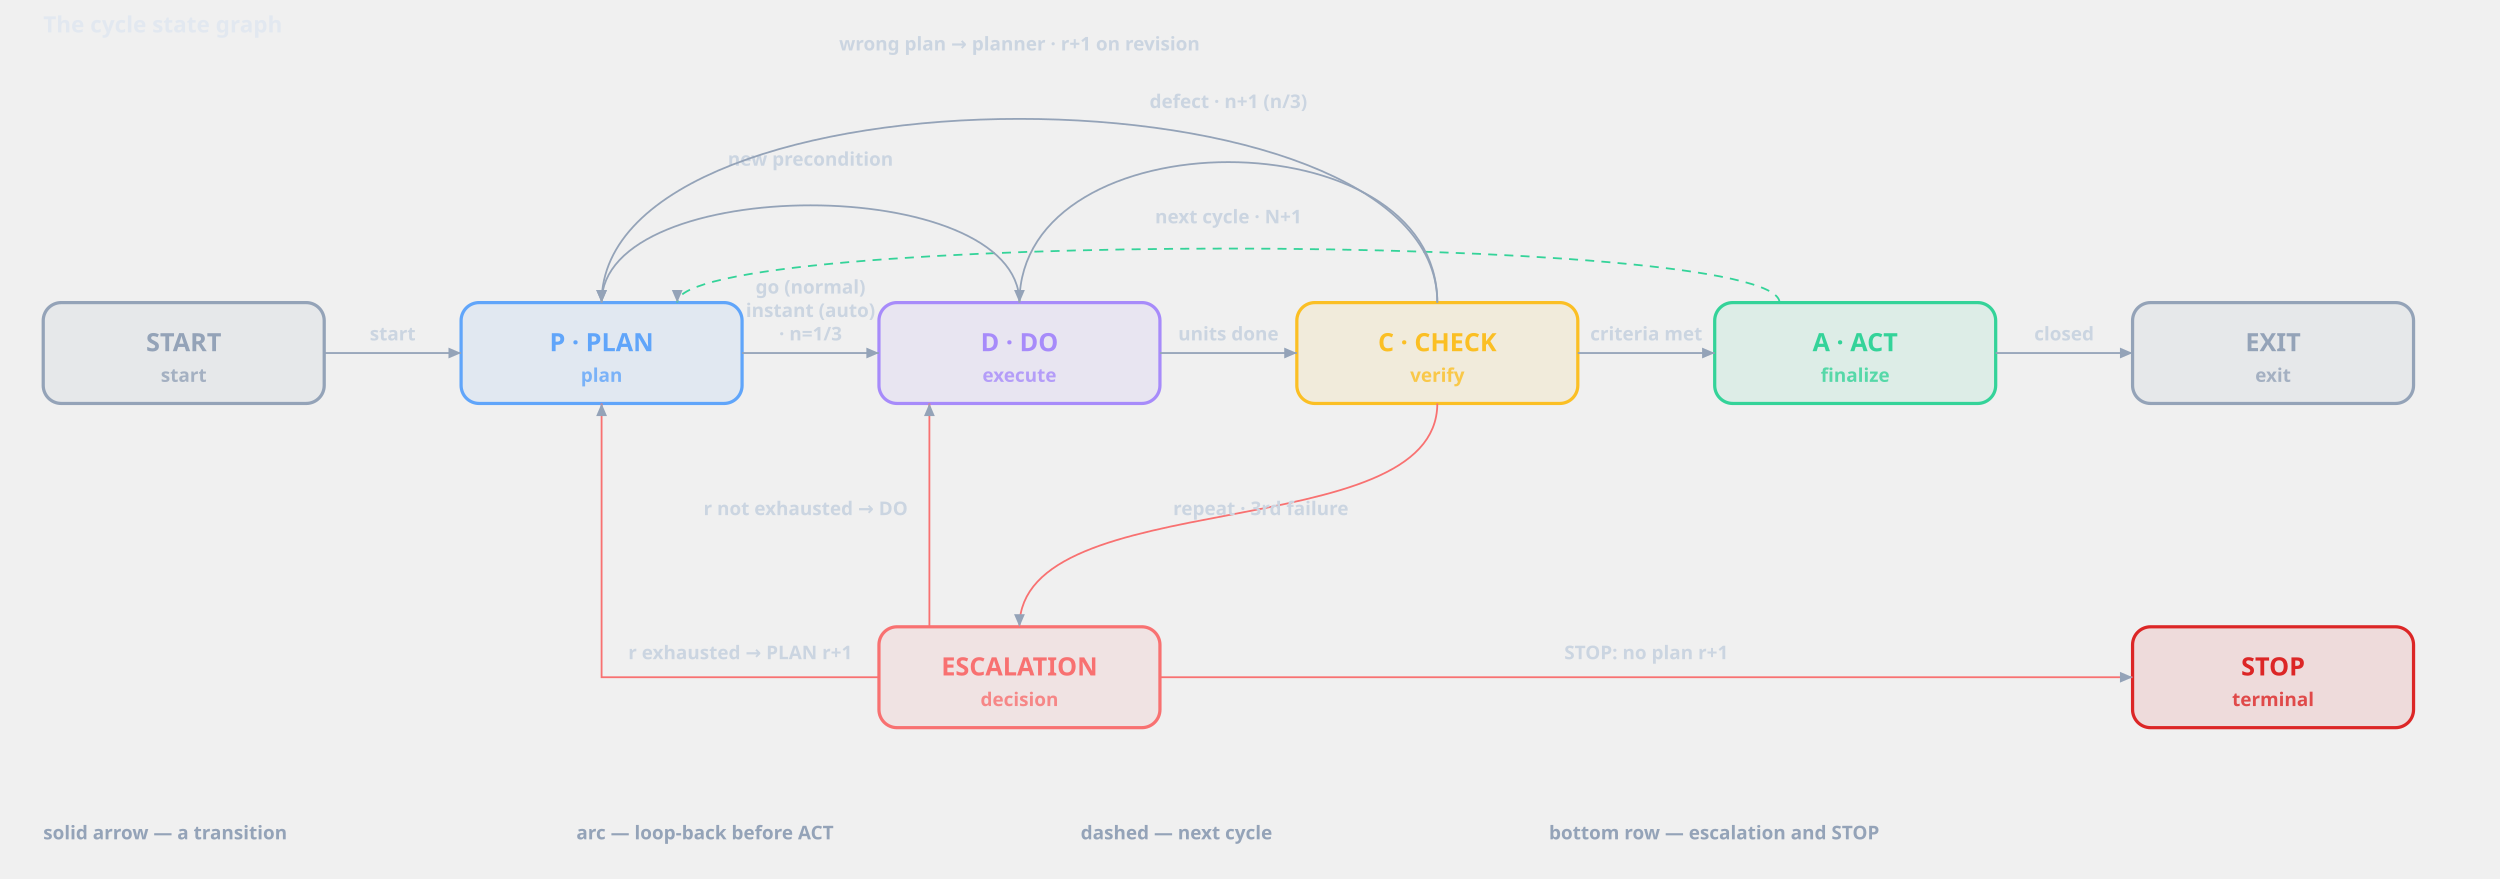
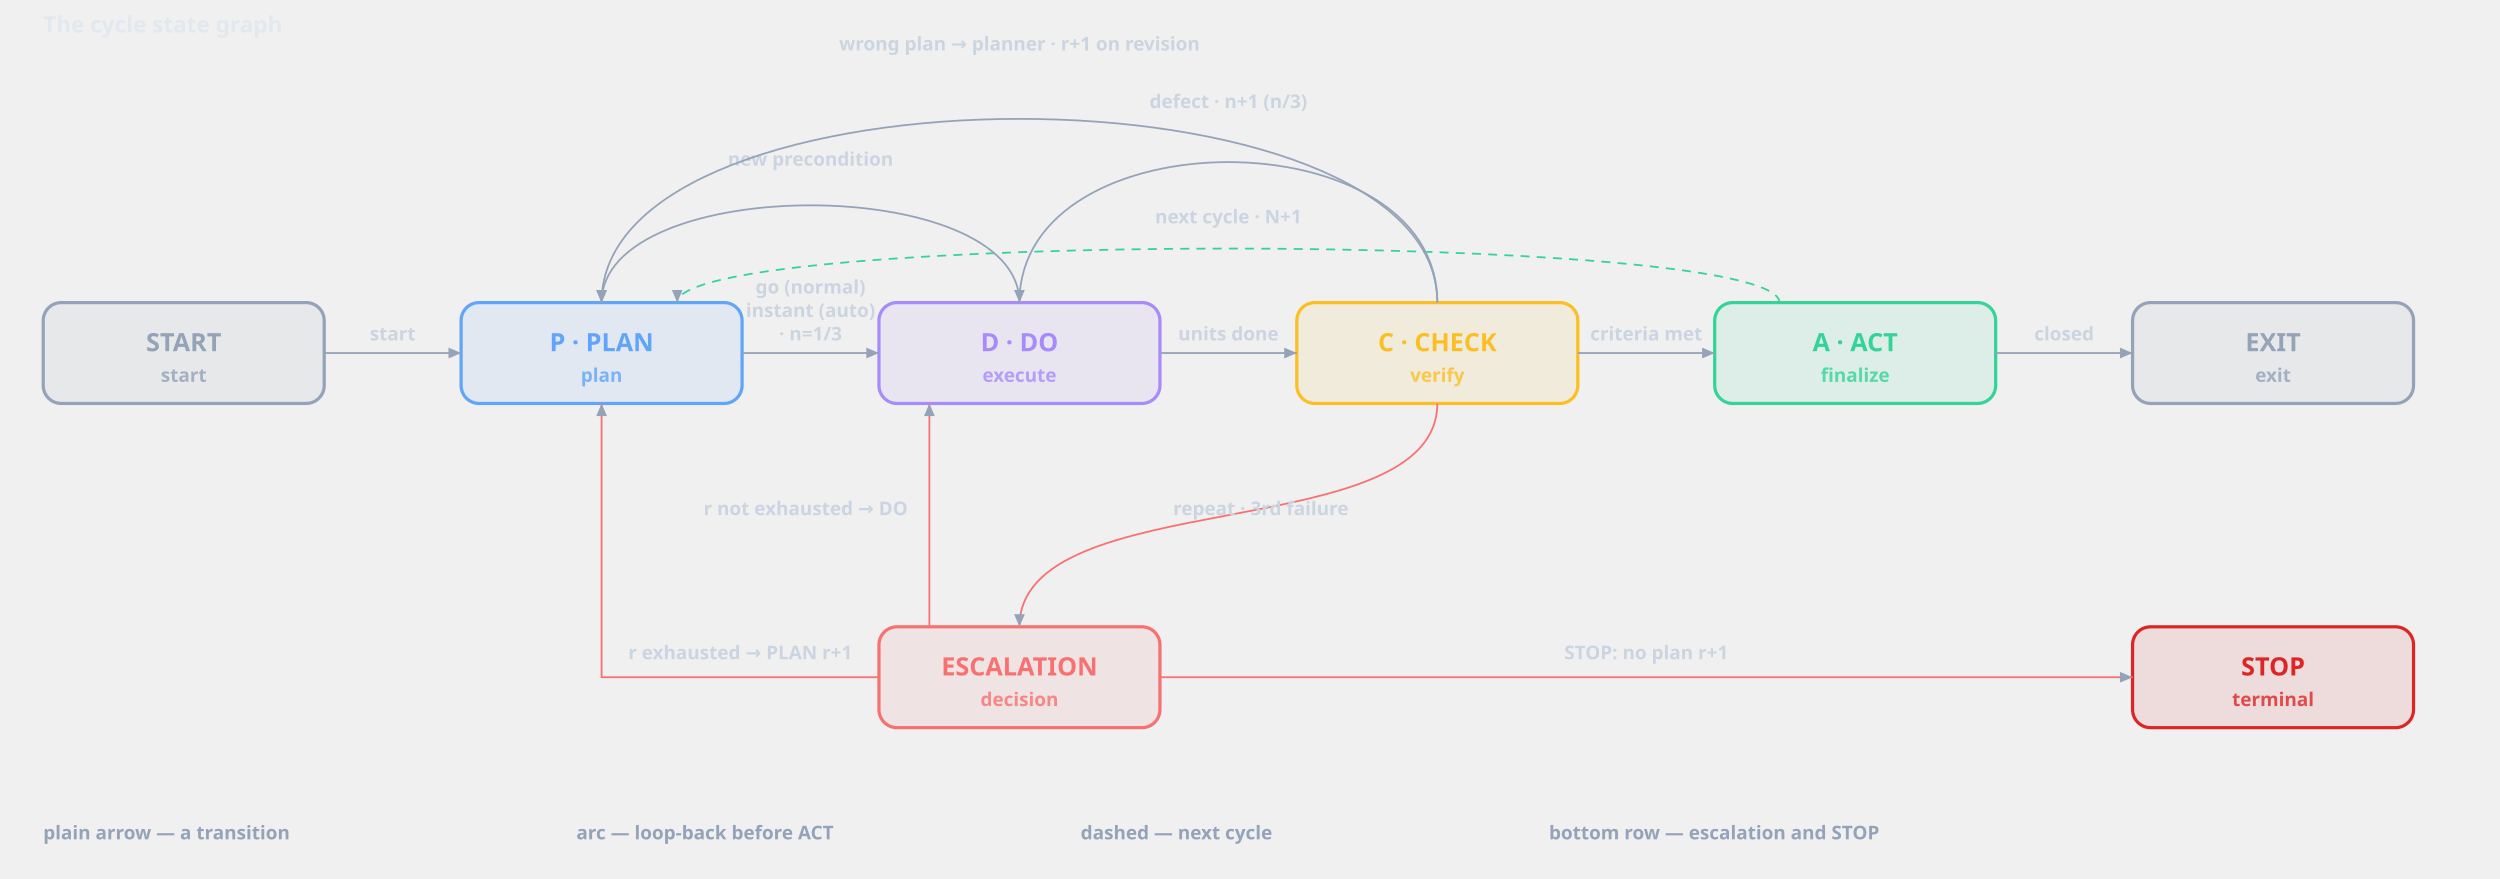
<svg xmlns="http://www.w3.org/2000/svg" viewBox="0 824 1388 488" width="1388" height="488" font-family="Segoe UI, system-ui, sans-serif" role="img">
  <defs>
    <marker id="arrow" markerWidth="9" markerHeight="9" refX="7" refY="3" orient="auto">
      <path d="M0,0 L7,3 L0,6 Z" fill="#94a3b8" />
    </marker>
  </defs>
  <style>
.t{font-size:13px;font-weight:600;fill:#e2e8f0}
.s{font-size:10.5px;fill:#94a3b8}
.h{font-size:12.5px;font-weight:700;fill:#ffffff}
.h2{font-size:12.5px;font-weight:700}
.h3{font-size:9px;font-weight:600}
.g{font-size:10.5px;font-weight:600}
.band{fill:#141d31}
.bt{fill:#ffffff;font-size:15px;font-weight:700}
.ol{fill:#e2e8f0;font-size:11.5px}
.lt{font-size:12.5px;font-weight:700;fill:#e2e8f0}
.ls{font-size:10.5px;fill:#94a3b8}
.lm{font-family:ui-monospace,Consolas,Menlo,monospace;font-size:12px;font-weight:700}
.bm{font-family:ui-monospace,Consolas,Menlo,monospace;font-size:10.5px;font-weight:700}
.st{font-size:14px;font-weight:700}
.ss{font-size:10.5px;font-weight:600}
</style>
  <text x="24" y="34" class="lt">The universal cycle contract</text>
  <rect x="24" y="54" width="1340" height="128" rx="10" class="band" />
  <text x="42" y="80" class="bt">pdca · orchestrator — per-phase inputs · normal: primary · autonomous: pdca-orchestrator (cheap tier only)</text>
  <text x="42" y="106" class="ol">← PLAN ← “start” · “replan from DO / CHECK” · “r+1 from ESCALATE” · “cycle N+1 from ACT”</text>
  <text x="42" y="124" class="ol">← DO ← “go from PLAN” · “defect from CHECK” · “r not exhausted from ESCALATE”</text>
  <text x="42" y="142" class="ol">← CHECK ← “units done from DO”</text>
  <text x="42" y="160" class="ol">← ESCALATE ← “ambiguity” · “repeat” · “3rd CHECK(r) failure” · “trade-off” · “risky result before ACT” · “low PLAN confidence after scout”</text>
  <text x="694.0" y="106" class="ol">← ACT ← “all criteria met from CHECK”</text>
  <text x="694.0" y="124" class="ol">← STOP ← “no doable PLAN r+1” · “unsolvable constraint” · “refused required approval”</text>
  <text x="694.0" y="142" class="ol">← EXIT ← “ACT closed”</text>
  <rect x="108.0" y="226" width="212" height="40" rx="8" fill="#2563eb" />
  <text x="214.0" y="251.0" class="h" fill="#ffffff" text-anchor="middle">P · PLAN</text>
  <polyline points="214.0,266 214.0,282" fill="none" stroke="#94a3b8" marker-end="url(#arrow)" />
  <rect x="108.0" y="282" width="212" height="50" rx="8" fill="#223046" stroke="#3b4a63" stroke-width="1" />
  <rect x="109.0" y="289" width="3" height="36" rx="1.5" fill="#0d9488" />
  <rect x="254.0" y="309" width="58" height="17" rx="6" fill="#0d9488" />
  <text x="283.0" y="321.0" class="bm" fill="#cbd5e1" text-anchor="middle">cheap</text>
  <text x="122.0" y="305" class="t">Gather</text>
  <text x="122.0" y="324" class="s">scout: facts · file:line</text>
  <rect x="108.0" y="344" width="212" height="50" rx="8" fill="#223046" stroke="#3b4a63" stroke-width="1" />
  <rect x="109.0" y="351" width="3" height="36" rx="1.5" fill="#4f46e5" />
  <rect x="254.0" y="371" width="58" height="17" rx="6" fill="#4f46e5" />
  <text x="283.0" y="383.0" class="bm" fill="#cbd5e1" text-anchor="middle">medium</text>
  <text x="122.0" y="367" class="t">Goal · result</text>
  <text x="122.0" y="386" class="s">what and why</text>
  <rect x="108.0" y="406" width="212" height="50" rx="8" fill="#223046" stroke="#3b4a63" stroke-width="1" />
  <rect x="109.0" y="413" width="3" height="36" rx="1.5" fill="#4f46e5" />
  <rect x="254.0" y="433" width="58" height="17" rx="6" fill="#4f46e5" />
  <text x="283.0" y="445.0" class="bm" fill="#cbd5e1" text-anchor="middle">medium</text>
  <text x="122.0" y="429" class="t">Constraints · assumptions</text>
  <text x="122.0" y="448" class="s">task boundaries</text>
  <rect x="108.0" y="468" width="212" height="50" rx="8" fill="#223046" stroke="#3b4a63" stroke-width="1" />
  <rect x="109.0" y="475" width="3" height="36" rx="1.5" fill="#4f46e5" />
  <rect x="254.0" y="495" width="58" height="17" rx="6" fill="#4f46e5" />
  <text x="283.0" y="507.0" class="bm" fill="#cbd5e1" text-anchor="middle">medium</text>
  <text x="122.0" y="491" class="t">Acceptance criteria</text>
  <text x="122.0" y="510" class="s">each + a check</text>
  <rect x="108.0" y="530" width="212" height="50" rx="8" fill="#223046" stroke="#3b4a63" stroke-width="1" />
  <rect x="109.0" y="537" width="3" height="36" rx="1.5" fill="#4f46e5" />
  <rect x="254.0" y="557" width="58" height="17" rx="6" fill="#4f46e5" />
  <text x="283.0" y="569.0" class="bm" fill="#cbd5e1" text-anchor="middle">medium</text>
  <text x="122.0" y="553" class="t">Decomposition</text>
  <text x="122.0" y="572" class="s">units · dependencies</text>
  <rect x="108.0" y="592" width="212" height="50" rx="8" fill="#223046" stroke="#3b4a63" stroke-width="1" />
  <rect x="109.0" y="599" width="3" height="36" rx="1.5" fill="#4f46e5" />
  <rect x="254.0" y="619" width="58" height="17" rx="6" fill="#4f46e5" />
  <text x="283.0" y="631.0" class="bm" fill="#cbd5e1" text-anchor="middle">medium</text>
  <text x="122.0" y="615" class="t">Means · access</text>
  <text x="122.0" y="634" class="s">with what, where</text>
  <rect x="108.0" y="654" width="212" height="50" rx="8" fill="#223046" stroke="#3b4a63" stroke-width="1" />
  <rect x="109.0" y="661" width="3" height="36" rx="1.5" fill="#4f46e5" />
  <rect x="254.0" y="681" width="58" height="17" rx="6" fill="#4f46e5" />
  <text x="283.0" y="693.0" class="bm" fill="#cbd5e1" text-anchor="middle">medium</text>
  <text x="122.0" y="677" class="t">Risks · stop rules</text>
  <text x="122.0" y="696" class="s">when to stop</text>
  <polyline points="214.0,332 214.0,344" fill="none" stroke="#64748b" marker-end="url(#arrow)" />
  <polyline points="214.0,394 214.0,406" fill="none" stroke="#64748b" marker-end="url(#arrow)" />
  <polyline points="214.0,456 214.0,468" fill="none" stroke="#64748b" marker-end="url(#arrow)" />
  <polyline points="214.0,518 214.0,530" fill="none" stroke="#64748b" marker-end="url(#arrow)" />
  <polyline points="214.0,580 214.0,592" fill="none" stroke="#64748b" marker-end="url(#arrow)" />
  <polyline points="214.0,642 214.0,654" fill="none" stroke="#64748b" marker-end="url(#arrow)" />
  <rect x="102.0" y="274" width="224" height="438" rx="12" fill="none" stroke="#2563eb" stroke-opacity="0.6" stroke-width="1.6" />
  <rect x="348.0" y="226" width="212" height="40" rx="8" fill="#7c3aed" />
  <text x="454.0" y="251.0" class="h" fill="#ffffff" text-anchor="middle">D · DO</text>
  <polyline points="454.0,266 454.0,282" fill="none" stroke="#94a3b8" marker-end="url(#arrow)" />
  <rect x="348.0" y="282" width="212" height="50" rx="8" fill="#223046" stroke="#3b4a63" stroke-width="1" />
  <rect x="349.0" y="289" width="3" height="36" rx="1.5" fill="#0d9488" />
  <rect x="494.0" y="309" width="58" height="17" rx="6" fill="#0d9488" />
  <text x="523.0" y="321.0" class="bm" fill="#cbd5e1" text-anchor="middle">cheap</text>
  <text x="362.0" y="305" class="t">Execute units</text>
  <text x="362.0" y="324" class="s">per the accepted plan</text>
  <rect x="348.0" y="344" width="212" height="50" rx="8" fill="#223046" stroke="#3b4a63" stroke-width="1" />
  <rect x="349.0" y="351" width="3" height="36" rx="1.5" fill="#0d9488" />
  <rect x="494.0" y="371" width="58" height="17" rx="6" fill="#0d9488" />
  <text x="523.0" y="383.0" class="bm" fill="#cbd5e1" text-anchor="middle">cheap</text>
  <text x="362.0" y="367" class="t">Evidence</text>
  <text x="362.0" y="386" class="s">logs · artifacts</text>
  <rect x="348.0" y="406" width="212" height="50" rx="8" fill="#223046" stroke="#3b4a63" stroke-width="1" />
  <rect x="349.0" y="413" width="3" height="36" rx="1.5" fill="#0d9488" />
  <rect x="494.0" y="433" width="58" height="17" rx="6" fill="#0d9488" />
  <text x="523.0" y="445.0" class="bm" fill="#cbd5e1" text-anchor="middle">cheap</text>
  <text x="362.0" y="429" class="t">Blockers</text>
  <text x="362.0" y="448" class="s">recorded explicitly</text>
  <rect x="348.0" y="468" width="212" height="50" rx="8" fill="#223046" stroke="#3b4a63" stroke-width="1" />
  <rect x="349.0" y="475" width="3" height="36" rx="1.5" fill="#0d9488" />
  <rect x="494.0" y="495" width="58" height="17" rx="6" fill="#0d9488" />
  <text x="523.0" y="507.0" class="bm" fill="#cbd5e1" text-anchor="middle">cheap</text>
  <text x="362.0" y="491" class="t">Unfinished</text>
  <text x="362.0" y="510" class="s">stays open</text>
  <rect x="348.0" y="530" width="212" height="50" rx="8" fill="#223046" stroke="#3b4a63" stroke-width="1" />
  <rect x="349.0" y="537" width="3" height="36" rx="1.5" fill="#0d9488" />
  <rect x="494.0" y="557" width="58" height="17" rx="6" fill="#0d9488" />
  <text x="523.0" y="569.0" class="bm" fill="#cbd5e1" text-anchor="middle">cheap</text>
  <text x="362.0" y="553" class="t">Provisional report</text>
  <text x="362.0" y="572" class="s">no verdict · no STOP</text>
  <polyline points="454.0,332 454.0,344" fill="none" stroke="#64748b" marker-end="url(#arrow)" />
  <polyline points="454.0,394 454.0,406" fill="none" stroke="#64748b" marker-end="url(#arrow)" />
  <polyline points="454.0,456 454.0,468" fill="none" stroke="#64748b" marker-end="url(#arrow)" />
  <polyline points="454.0,518 454.0,530" fill="none" stroke="#64748b" marker-end="url(#arrow)" />
  <rect x="342.0" y="274" width="224" height="314" rx="12" fill="none" stroke="#7c3aed" stroke-opacity="0.6" stroke-width="1.6" />
  <rect x="588.0" y="226" width="212" height="40" rx="8" fill="#d97706" />
  <text x="694.0" y="251.0" class="h" fill="#ffffff" text-anchor="middle">C · CHECK</text>
  <polyline points="694.0,266 694.0,282" fill="none" stroke="#94a3b8" marker-end="url(#arrow)" />
  <rect x="588.0" y="282" width="212" height="50" rx="8" fill="#223046" stroke="#3b4a63" stroke-width="1" />
  <rect x="589.0" y="289" width="3" height="36" rx="1.5" fill="#4f46e5" />
  <rect x="734.0" y="309" width="58" height="17" rx="6" fill="#4f46e5" />
  <text x="763.0" y="321.0" class="bm" fill="#cbd5e1" text-anchor="middle">medium</text>
  <text x="602.0" y="305" class="t">Criteria</text>
  <text x="602.0" y="324" class="s">met | unmet | unverified</text>
  <rect x="588.0" y="344" width="212" height="50" rx="8" fill="#223046" stroke="#3b4a63" stroke-width="1" />
  <rect x="589.0" y="351" width="3" height="36" rx="1.5" fill="#4f46e5" />
  <rect x="734.0" y="371" width="58" height="17" rx="6" fill="#4f46e5" />
  <text x="763.0" y="383.0" class="bm" fill="#cbd5e1" text-anchor="middle">medium</text>
  <text x="602.0" y="367" class="t">Consistency</text>
  <text x="602.0" y="386" class="s">of the parts</text>
  <rect x="588.0" y="406" width="212" height="50" rx="8" fill="#223046" stroke="#3b4a63" stroke-width="1" />
  <rect x="589.0" y="413" width="3" height="36" rx="1.5" fill="#4f46e5" />
  <rect x="734.0" y="433" width="58" height="17" rx="6" fill="#4f46e5" />
  <text x="763.0" y="445.0" class="bm" fill="#cbd5e1" text-anchor="middle">medium</text>
  <text x="602.0" y="429" class="t">Findings</text>
  <text x="602.0" y="448" class="s">+ severity</text>
  <rect x="588.0" y="468" width="212" height="50" rx="8" fill="#223046" stroke="#3b4a63" stroke-width="1" />
  <rect x="589.0" y="475" width="3" height="36" rx="1.5" fill="#4f46e5" />
  <rect x="734.0" y="495" width="58" height="17" rx="6" fill="#4f46e5" />
  <text x="763.0" y="507.0" class="bm" fill="#cbd5e1" text-anchor="middle">medium</text>
  <text x="602.0" y="491" class="t">Routing</text>
  <text x="602.0" y="510" class="s">defect→DO · plan→PLAN</text>
  <polyline points="694.0,332 694.0,344" fill="none" stroke="#64748b" marker-end="url(#arrow)" />
  <polyline points="694.0,394 694.0,406" fill="none" stroke="#64748b" marker-end="url(#arrow)" />
  <polyline points="694.0,456 694.0,468" fill="none" stroke="#64748b" marker-end="url(#arrow)" />
  <rect x="582.0" y="274" width="224" height="252" rx="12" fill="none" stroke="#d97706" stroke-opacity="0.6" stroke-width="1.6" />
  <rect x="828.0" y="226" width="212" height="40" rx="8" fill="#b91c1c" fill-opacity="0.10" stroke="#b91c1c" stroke-width="1.5" stroke-dasharray="5,4" />
  <text x="934.0" y="244.0" class="h2" fill="#b91c1c" text-anchor="middle">E · ESCALATE</text>
  <text x="934.0" y="259.0" class="h3" fill="#b91c1c" opacity="0.85" text-anchor="middle">a transition, not a phase</text>
  <polyline points="934.0,266 934.0,282" fill="none" stroke="#94a3b8" marker-end="url(#arrow)" />
  <rect x="828.0" y="282" width="212" height="50" rx="8" fill="#223046" stroke="#3b4a63" stroke-width="1" />
  <rect x="829.0" y="289" width="3" height="36" rx="1.5" fill="#0d9488" />
  <rect x="974.0" y="309" width="58" height="17" rx="6" fill="#0d9488" />
  <text x="1003.0" y="321.0" class="bm" fill="#cbd5e1" text-anchor="middle">cheap</text>
  <text x="842.0" y="305" class="t">Scout</text>
  <text x="842.0" y="324" class="s">scout: facts · file:line</text>
  <rect x="828.0" y="344" width="212" height="50" rx="8" fill="#223046" stroke="#3b4a63" stroke-width="1" />
  <rect x="829.0" y="351" width="3" height="36" rx="1.5" fill="#ea580c" />
  <rect x="974.0" y="371" width="58" height="17" rx="6" fill="#ea580c" />
  <text x="1003.0" y="383.0" class="bm" fill="#cbd5e1" text-anchor="middle">strong</text>
  <text x="842.0" y="367" class="t">Triggers</text>
  <text x="842.0" y="386" class="s">ambiguity · repeat</text>
  <rect x="828.0" y="406" width="212" height="50" rx="8" fill="#223046" stroke="#3b4a63" stroke-width="1" />
  <rect x="829.0" y="413" width="3" height="36" rx="1.5" fill="#ea580c" />
  <rect x="974.0" y="433" width="58" height="17" rx="6" fill="#ea580c" />
  <text x="1003.0" y="445.0" class="bm" fill="#cbd5e1" text-anchor="middle">strong</text>
  <text x="842.0" y="429" class="t">3rd failure</text>
  <text x="842.0" y="448" class="s">CHECK(r) exhausted</text>
  <rect x="828.0" y="468" width="212" height="50" rx="8" fill="#223046" stroke="#3b4a63" stroke-width="1" />
  <rect x="829.0" y="475" width="3" height="36" rx="1.5" fill="#ea580c" />
  <rect x="974.0" y="495" width="58" height="17" rx="6" fill="#ea580c" />
  <text x="1003.0" y="507.0" class="bm" fill="#cbd5e1" text-anchor="middle">strong</text>
  <text x="842.0" y="491" class="t">Irreversible trade-off</text>
  <text x="842.0" y="510" class="s">cost of the call</text>
  <rect x="828.0" y="530" width="212" height="50" rx="8" fill="#223046" stroke="#3b4a63" stroke-width="1" />
  <rect x="829.0" y="537" width="3" height="36" rx="1.5" fill="#ea580c" />
  <rect x="974.0" y="557" width="58" height="17" rx="6" fill="#ea580c" />
  <text x="1003.0" y="569.0" class="bm" fill="#cbd5e1" text-anchor="middle">strong</text>
  <text x="842.0" y="553" class="t">Decision → routing</text>
  <text x="842.0" y="572" class="s">planner or STOP</text>
  <polyline points="934.0,332 934.0,344" fill="none" stroke="#64748b" marker-end="url(#arrow)" />
  <polyline points="934.0,394 934.0,406" fill="none" stroke="#64748b" marker-end="url(#arrow)" />
  <polyline points="934.0,456 934.0,468" fill="none" stroke="#64748b" marker-end="url(#arrow)" />
  <polyline points="934.0,518 934.0,530" fill="none" stroke="#64748b" marker-end="url(#arrow)" />
  <rect x="822.0" y="274" width="224" height="314" rx="12" fill="none" stroke="#b91c1c" stroke-opacity="0.6" stroke-width="1.6" stroke-dasharray="5,4" />
  <rect x="1068.0" y="226" width="212" height="40" rx="8" fill="#059669" />
  <text x="1174.0" y="251.0" class="h" fill="#ffffff" text-anchor="middle">A · ACT</text>
  <polyline points="1174.0,266 1174.0,282" fill="none" stroke="#94a3b8" marker-end="url(#arrow)" />
  <rect x="1068.0" y="282" width="212" height="50" rx="8" fill="#223046" stroke="#3b4a63" stroke-width="1" />
  <rect x="1069.0" y="289" width="3" height="36" rx="1.5" fill="#0d9488" />
  <rect x="1214.0" y="309" width="58" height="17" rx="6" fill="#0d9488" />
  <text x="1243.0" y="321.0" class="bm" fill="#cbd5e1" text-anchor="middle">cheap</text>
  <text x="1082.0" y="305" class="t">Finalization</text>
  <text x="1082.0" y="324" class="s">of the accepted result</text>
  <rect x="1068.0" y="344" width="212" height="50" rx="8" fill="#223046" stroke="#3b4a63" stroke-width="1" />
  <rect x="1069.0" y="351" width="3" height="36" rx="1.5" fill="#0d9488" />
  <rect x="1214.0" y="371" width="58" height="17" rx="6" fill="#0d9488" />
  <text x="1243.0" y="383.0" class="bm" fill="#cbd5e1" text-anchor="middle">cheap</text>
  <text x="1082.0" y="367" class="t">Limitations</text>
  <text x="1082.0" y="386" class="s">finalization bounds</text>
  <rect x="1068.0" y="406" width="212" height="50" rx="8" fill="#223046" stroke="#3b4a63" stroke-width="1" />
  <rect x="1069.0" y="413" width="3" height="36" rx="1.5" fill="#0d9488" />
  <rect x="1214.0" y="433" width="58" height="17" rx="6" fill="#0d9488" />
  <text x="1243.0" y="445.0" class="bm" fill="#cbd5e1" text-anchor="middle">cheap</text>
  <text x="1082.0" y="429" class="t">Status file</text>
  <text x="1082.0" y="448" class="s">source of truth</text>
  <rect x="1068.0" y="468" width="212" height="50" rx="8" fill="#223046" stroke="#3b4a63" stroke-width="1" />
  <rect x="1069.0" y="475" width="3" height="36" rx="1.5" fill="#0d9488" />
  <rect x="1214.0" y="495" width="58" height="17" rx="6" fill="#0d9488" />
  <text x="1243.0" y="507.0" class="bm" fill="#cbd5e1" text-anchor="middle">cheap</text>
  <text x="1082.0" y="491" class="t">Handoff</text>
  <text x="1082.0" y="510" class="s">→ EXIT</text>
  <polyline points="1174.0,332 1174.0,344" fill="none" stroke="#64748b" marker-end="url(#arrow)" />
  <polyline points="1174.0,394 1174.0,406" fill="none" stroke="#64748b" marker-end="url(#arrow)" />
  <polyline points="1174.0,456 1174.0,468" fill="none" stroke="#64748b" marker-end="url(#arrow)" />
  <rect x="1062.0" y="274" width="224" height="252" rx="12" fill="none" stroke="#059669" stroke-opacity="0.6" stroke-width="1.6" />
  <polyline points="198.0,182 198.0,226" fill="none" stroke="#94a3b8" data-edge-id="dispatch_p" marker-end="url(#arrow)" />
  <text x="190.0" y="200.5" class="g" fill="#94a3b8" text-anchor="end">facts gathered</text>
  <text x="190.0" y="213.5" class="g" fill="#94a3b8" text-anchor="end">replan from CHECK</text>
  <polyline points="230.0,226 230.0,182" fill="none" stroke="#94a3b8" data-edge-id="return_p" marker-end="url(#arrow)" />
  <polyline points="438.0,182 438.0,226" fill="none" stroke="#94a3b8" data-edge-id="dispatch_d" marker-end="url(#arrow)" />
  <text x="430.0" y="200.5" class="g" fill="#94a3b8" text-anchor="end">plan accepted · go</text>
  <text x="430.0" y="213.5" class="g" fill="#94a3b8" text-anchor="end">defect fix · r active</text>
  <polyline points="470.0,226 470.0,182" fill="none" stroke="#94a3b8" data-edge-id="return_d" marker-end="url(#arrow)" />
  <polyline points="678.0,182 678.0,226" fill="none" stroke="#94a3b8" data-edge-id="dispatch_c" marker-end="url(#arrow)" />
  <text x="670.0" y="207.0" class="g" fill="#94a3b8" text-anchor="end">all active units done</text>
  <polyline points="710.0,226 710.0,182" fill="none" stroke="#94a3b8" data-edge-id="return_c" marker-end="url(#arrow)" />
  <polyline points="918.0,182 918.0,226" fill="none" stroke="#94a3b8" data-edge-id="dispatch_e" marker-end="url(#arrow)" />
  <text x="910.0" y="200.5" class="g" fill="#94a3b8" text-anchor="end">ambiguity</text>
  <text x="910.0" y="213.5" class="g" fill="#94a3b8" text-anchor="end">repeat · 3rd failure</text>
  <polyline points="950.0,226 950.0,182" fill="none" stroke="#94a3b8" data-edge-id="return_e" marker-end="url(#arrow)" />
  <polyline points="1158.0,182 1158.0,226" fill="none" stroke="#94a3b8" data-edge-id="dispatch_a" marker-end="url(#arrow)" />
  <text x="1150.0" y="207.0" class="g" fill="#94a3b8" text-anchor="end">all criteria met</text>
  <polyline points="1190.0,226 1190.0,182" fill="none" stroke="#94a3b8" data-edge-id="return_a" marker-end="url(#arrow)" />
  <rect x="24.0" y="774" width="15" height="15" rx="4" fill="#0d9488" />
  <text x="46.0" y="786" class="lt">cheap tier</text>
  <rect x="46.0" y="794" width="53.0" height="21" rx="7" fill="#0d9488" />
  <text x="72.5" y="809" class="lm" fill="#ffffff" text-anchor="middle">cheap</text>
  <text x="109.0" y="809" class="ls">pdca-executor · pdca-orchestrator · scout</text>
  <rect x="470.667" y="774" width="15" height="15" rx="4" fill="#4f46e5" />
  <text x="492.667" y="786" class="lt">medium tier</text>
  <rect x="492.667" y="794" width="60.4" height="21" rx="7" fill="#4f46e5" />
  <text x="522.867" y="809" class="lm" fill="#ffffff" text-anchor="middle">medium</text>
  <text x="563.067" y="809" class="ls">pdca-planner · pdca-check</text>
  <rect x="917.333" y="774" width="15" height="15" rx="4" fill="#ea580c" />
  <text x="939.333" y="786" class="lt">strong tier</text>
  <rect x="939.333" y="794" width="60.4" height="21" rx="7" fill="#ea580c" />
  <text x="969.533" y="809" class="lm" fill="#ffffff" text-anchor="middle">strong</text>
  <text x="1009.733" y="809" class="ls">pdca-escalate</text>
  <text x="24" y="842" class="lt">The cycle state graph</text>
  <rect x="24" y="992" width="156" height="56" rx="10" fill="#94a3b8" fill-opacity="0.10" stroke="#94a3b8" stroke-width="1.8" data-node-id="START" />
  <text x="102.0" y="1019.0" class="st" fill="#94a3b8" text-anchor="middle">START</text>
  <text x="102.0" y="1036.0" class="ss" fill="#94a3b8" text-anchor="middle" opacity="0.8">start</text>
  <rect x="256" y="992" width="156" height="56" rx="10" fill="#60a5fa" fill-opacity="0.10" stroke="#60a5fa" stroke-width="1.8" data-node-id="PLAN" />
  <text x="334.0" y="1019.0" class="st" fill="#60a5fa" text-anchor="middle">P · PLAN</text>
  <text x="334.0" y="1036.0" class="ss" fill="#60a5fa" text-anchor="middle" opacity="0.8">plan</text>
  <rect x="488" y="992" width="156" height="56" rx="10" fill="#a78bfa" fill-opacity="0.10" stroke="#a78bfa" stroke-width="1.8" data-node-id="DO" />
  <text x="566.0" y="1019.0" class="st" fill="#a78bfa" text-anchor="middle">D · DO</text>
  <text x="566.0" y="1036.0" class="ss" fill="#a78bfa" text-anchor="middle" opacity="0.8">execute</text>
  <rect x="720" y="992" width="156" height="56" rx="10" fill="#fbbf24" fill-opacity="0.10" stroke="#fbbf24" stroke-width="1.8" data-node-id="CHECK" />
  <text x="798.0" y="1019.0" class="st" fill="#fbbf24" text-anchor="middle">C · CHECK</text>
  <text x="798.0" y="1036.0" class="ss" fill="#fbbf24" text-anchor="middle" opacity="0.8">verify</text>
  <rect x="952" y="992" width="156" height="56" rx="10" fill="#34d399" fill-opacity="0.10" stroke="#34d399" stroke-width="1.8" data-node-id="ACT" />
  <text x="1030.0" y="1019.0" class="st" fill="#34d399" text-anchor="middle">A · ACT</text>
  <text x="1030.0" y="1036.0" class="ss" fill="#34d399" text-anchor="middle" opacity="0.8">finalize</text>
  <rect x="1184" y="992" width="156" height="56" rx="10" fill="#94a3b8" fill-opacity="0.10" stroke="#94a3b8" stroke-width="1.8" data-node-id="EXIT" />
  <text x="1262.0" y="1019.0" class="st" fill="#94a3b8" text-anchor="middle">EXIT</text>
  <text x="1262.0" y="1036.0" class="ss" fill="#94a3b8" text-anchor="middle" opacity="0.8">exit</text>
  <polyline points="180,1020.0 256,1020.0" fill="none" stroke="#94a3b8" data-edge-id="start_plan" marker-end="url(#arrow)" />
  <text x="218.0" y="1013.0" class="g" fill="#cbd5e1" text-anchor="middle">start</text>
  <polyline points="412,1020.0 488,1020.0" fill="none" stroke="#94a3b8" data-edge-id="plan_do" marker-end="url(#arrow)" />
  <text x="450.0" y="987.0" class="g" fill="#cbd5e1" text-anchor="middle">go (normal)</text>
  <text x="450.0" y="1000.0" class="g" fill="#cbd5e1" text-anchor="middle">instant (auto)</text>
  <text x="450.0" y="1013.0" class="g" fill="#cbd5e1" text-anchor="middle">· n=1/3</text>
  <polyline points="644,1020.0 720,1020.0" fill="none" stroke="#94a3b8" data-edge-id="do_check" marker-end="url(#arrow)" />
  <text x="682.0" y="1013.0" class="g" fill="#cbd5e1" text-anchor="middle">units done</text>
  <polyline points="876,1020.0 952,1020.0" fill="none" stroke="#94a3b8" data-edge-id="check_act" marker-end="url(#arrow)" />
  <text x="914.0" y="1013.0" class="g" fill="#cbd5e1" text-anchor="middle">criteria met</text>
  <polyline points="1108,1020.0 1184,1020.0" fill="none" stroke="#94a3b8" data-edge-id="act_exit" marker-end="url(#arrow)" />
  <text x="1146.0" y="1013.0" class="g" fill="#cbd5e1" text-anchor="middle">closed</text>
  <path d="M988,992 C988,952 376,952 376,992" fill="none" stroke="#34d399" stroke-dasharray="5,4" data-edge-id="act_plan" marker-end="url(#arrow)" />
  <text x="682" y="948" class="g" fill="#cbd5e1" text-anchor="middle">next cycle · N+1</text>
  <path d="M566,992 C566,920 334,920 334,992" fill="none" stroke="#94a3b8" data-edge-id="do_plan_blocker" marker-end="url(#arrow)" />
  <text x="450" y="916" class="g" fill="#cbd5e1" text-anchor="middle">new precondition</text>
  <path d="M798,992 C798,888 566,888 566,992" fill="none" stroke="#94a3b8" data-edge-id="check_do_defect" marker-end="url(#arrow)" />
  <text x="682" y="884" class="g" fill="#cbd5e1" text-anchor="middle">defect · n+1 (n/3)</text>
  <path d="M798,992 C798,856 334,856 334,992" fill="none" stroke="#94a3b8" data-edge-id="check_plan_replan" marker-end="url(#arrow)" />
  <text x="566" y="852" class="g" fill="#cbd5e1" text-anchor="middle">wrong plan → planner · r+1 on revision</text>
  <rect x="488" y="1172" width="156" height="56" rx="10" fill="#f87171" fill-opacity="0.10" stroke="#f87171" stroke-width="1.8" data-node-id="ESCALATE" />
  <text x="566.0" y="1199.0" class="st" fill="#f87171" text-anchor="middle">ESCALATION</text>
  <text x="566.0" y="1216.0" class="ss" fill="#f87171" text-anchor="middle" opacity="0.8">decision</text>
  <rect x="1184" y="1172" width="156" height="56" rx="10" fill="#dc2626" fill-opacity="0.10" stroke="#dc2626" stroke-width="1.8" data-node-id="STOP" />
  <text x="1262.0" y="1199.0" class="st" fill="#dc2626" text-anchor="middle">STOP</text>
  <text x="1262.0" y="1216.0" class="ss" fill="#dc2626" text-anchor="middle" opacity="0.8">terminal</text>
  <path d="M798,1048 C798,1128 566,1092 566,1172" fill="none" stroke="#f87171" data-edge-id="check_escalate" marker-end="url(#arrow)" />
  <text x="700" y="1110.0" class="g" fill="#cbd5e1" text-anchor="middle">repeat · 3rd failure</text>
  <polyline points="516,1172 516,1048" fill="none" stroke="#f87171" data-edge-id="escalate_do" marker-end="url(#arrow)" />
  <text x="504" y="1110.0" class="g" fill="#cbd5e1" text-anchor="end">r not exhausted → DO</text>
  <polyline points="488,1200.0 334,1200.0 334,1048" fill="none" stroke="#f87171" data-edge-id="escalate_plan" marker-end="url(#arrow)" />
  <text x="411" y="1190.0" class="g" fill="#cbd5e1" text-anchor="middle">r exhausted → PLAN r+1</text>
  <polyline points="644,1200.0 1184,1200.0" fill="none" stroke="#f87171" data-edge-id="escalate_stop" marker-end="url(#arrow)" />
  <text x="914" y="1190.0" class="g" fill="#cbd5e1" text-anchor="middle">STOP: no plan r+1</text>
-   <text x="24" y="1290" class="g" fill="#94a3b8" text-anchor="start">solid arrow — a transition</text>
+   <text x="24" y="1290" class="g" fill="#94a3b8" text-anchor="start">plain arrow — a transition</text>
  <text x="320" y="1290" class="g" fill="#94a3b8" text-anchor="start">arc — loop-back before ACT</text>
  <text x="600" y="1290" class="g" fill="#94a3b8" text-anchor="start">dashed — next cycle</text>
  <text x="860" y="1290" class="g" fill="#94a3b8" text-anchor="start">bottom row — escalation and STOP</text>
</svg>
